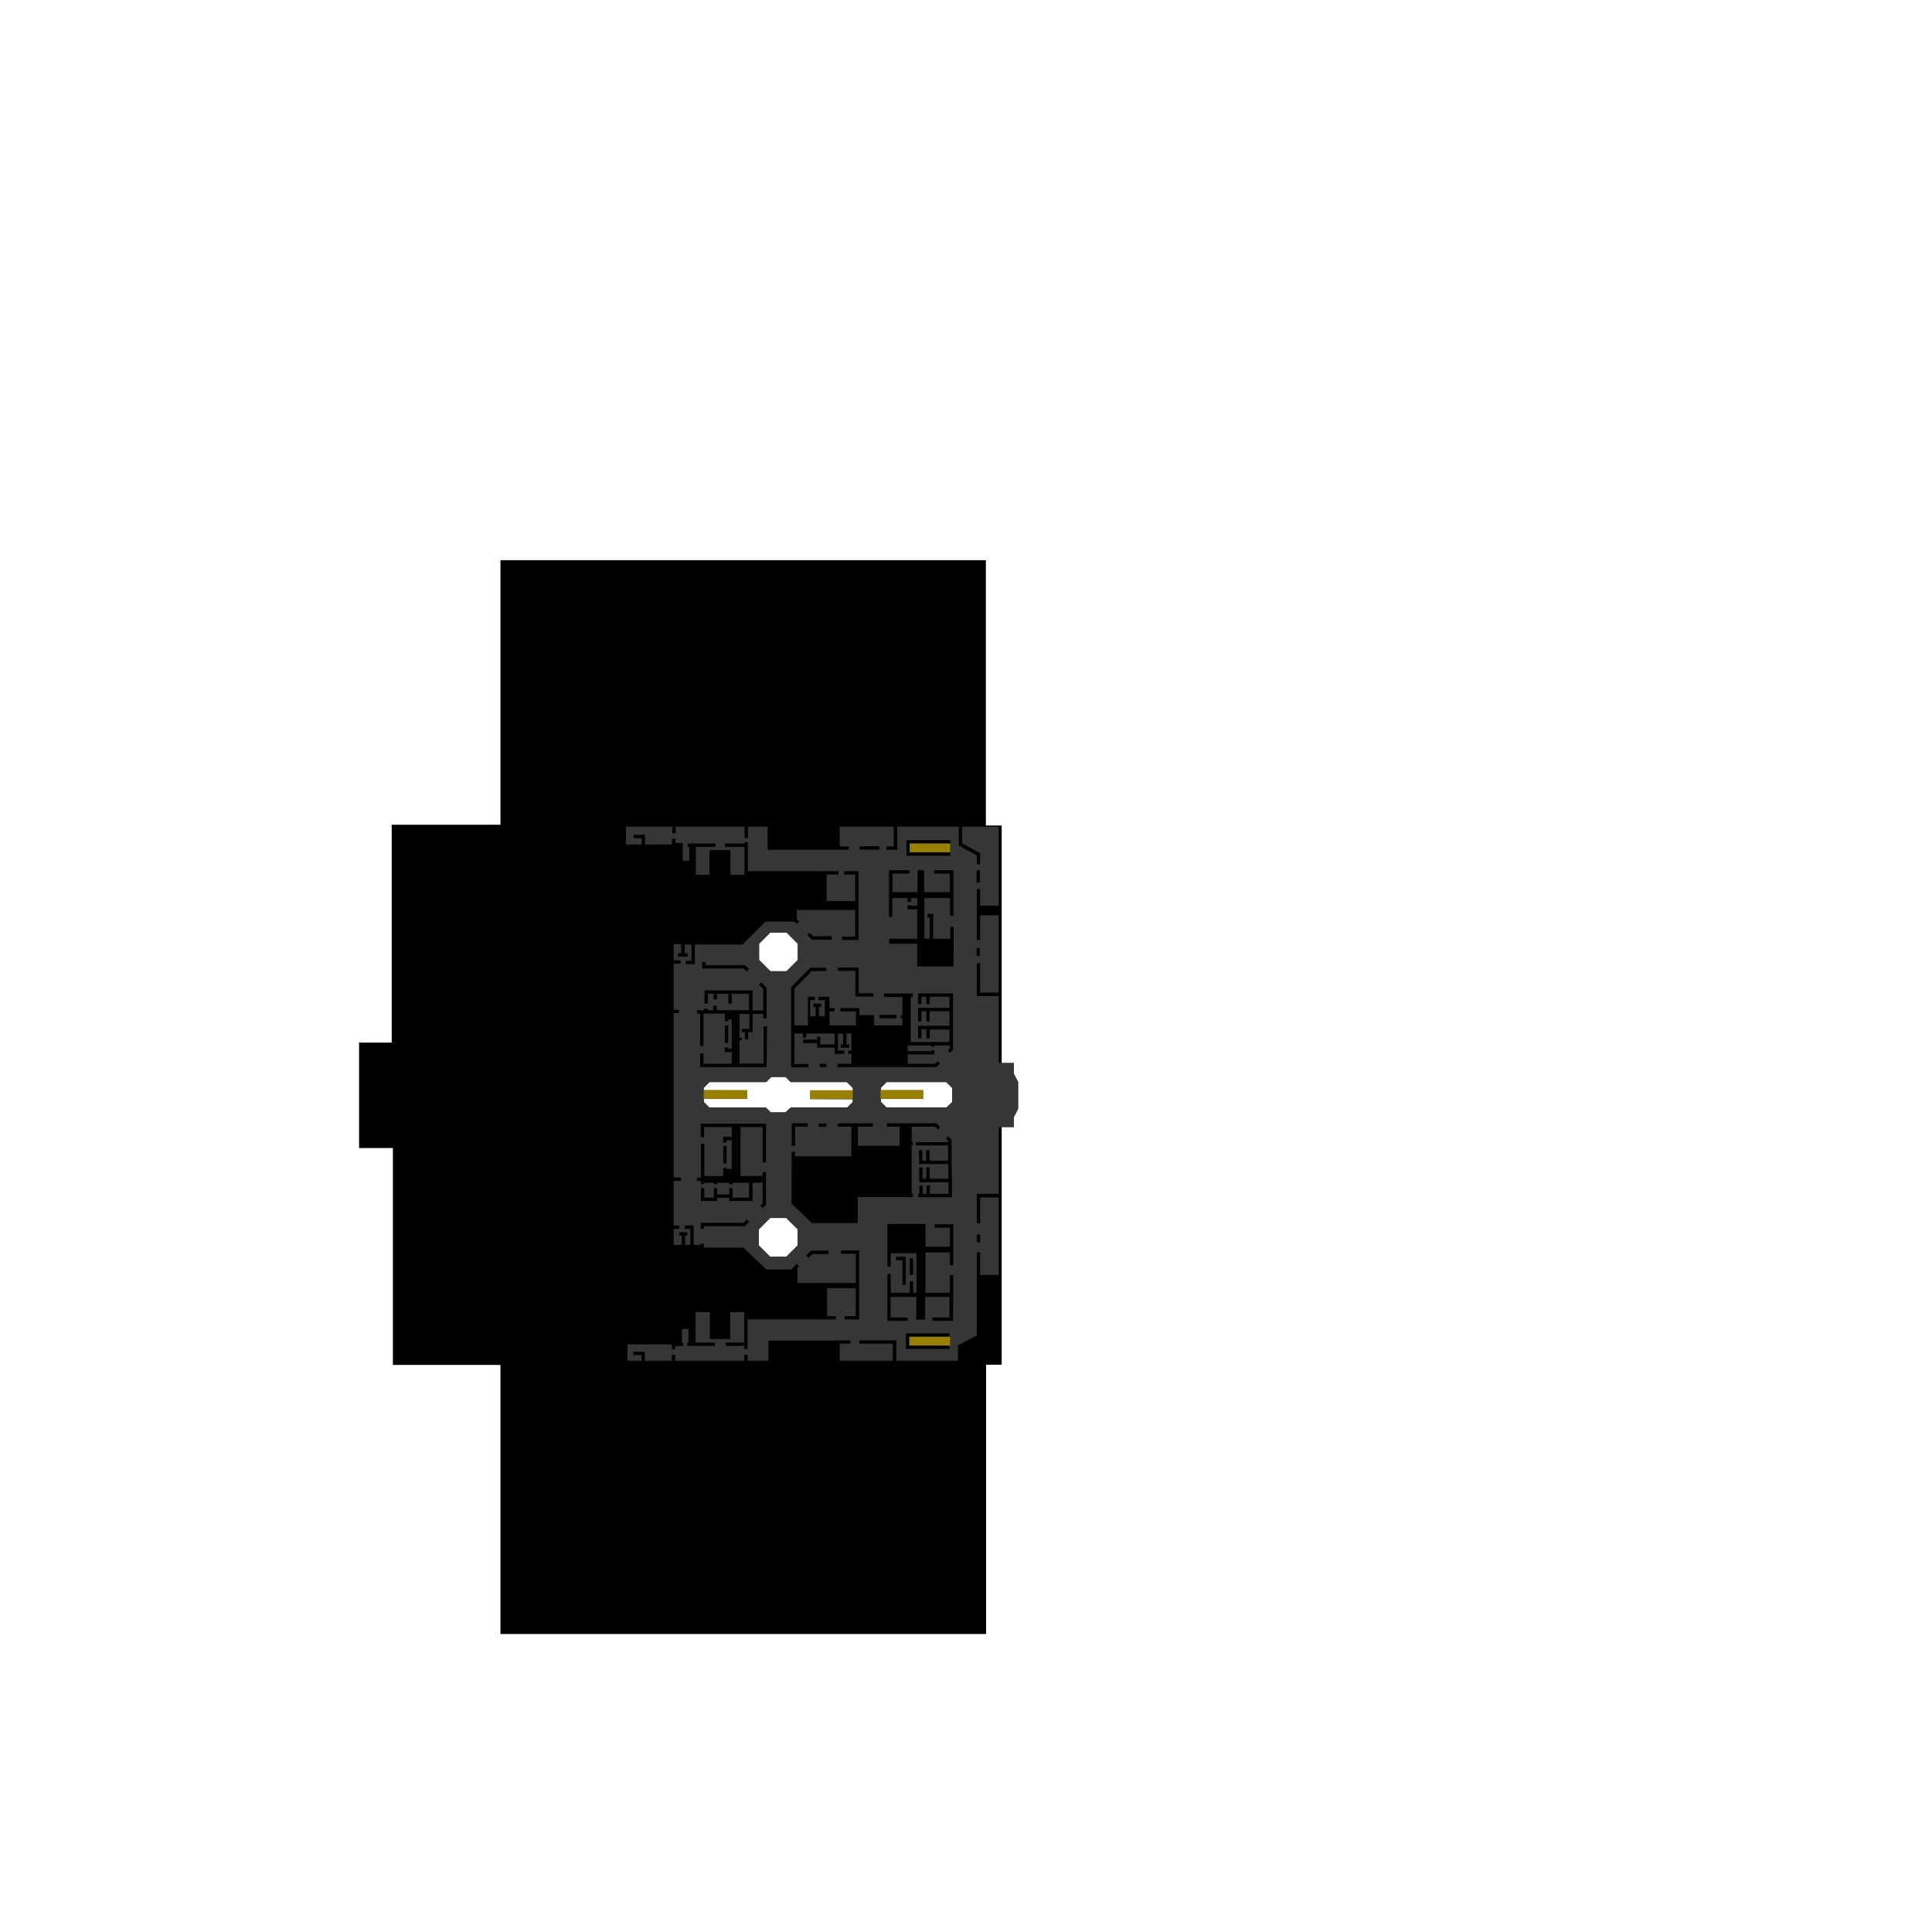
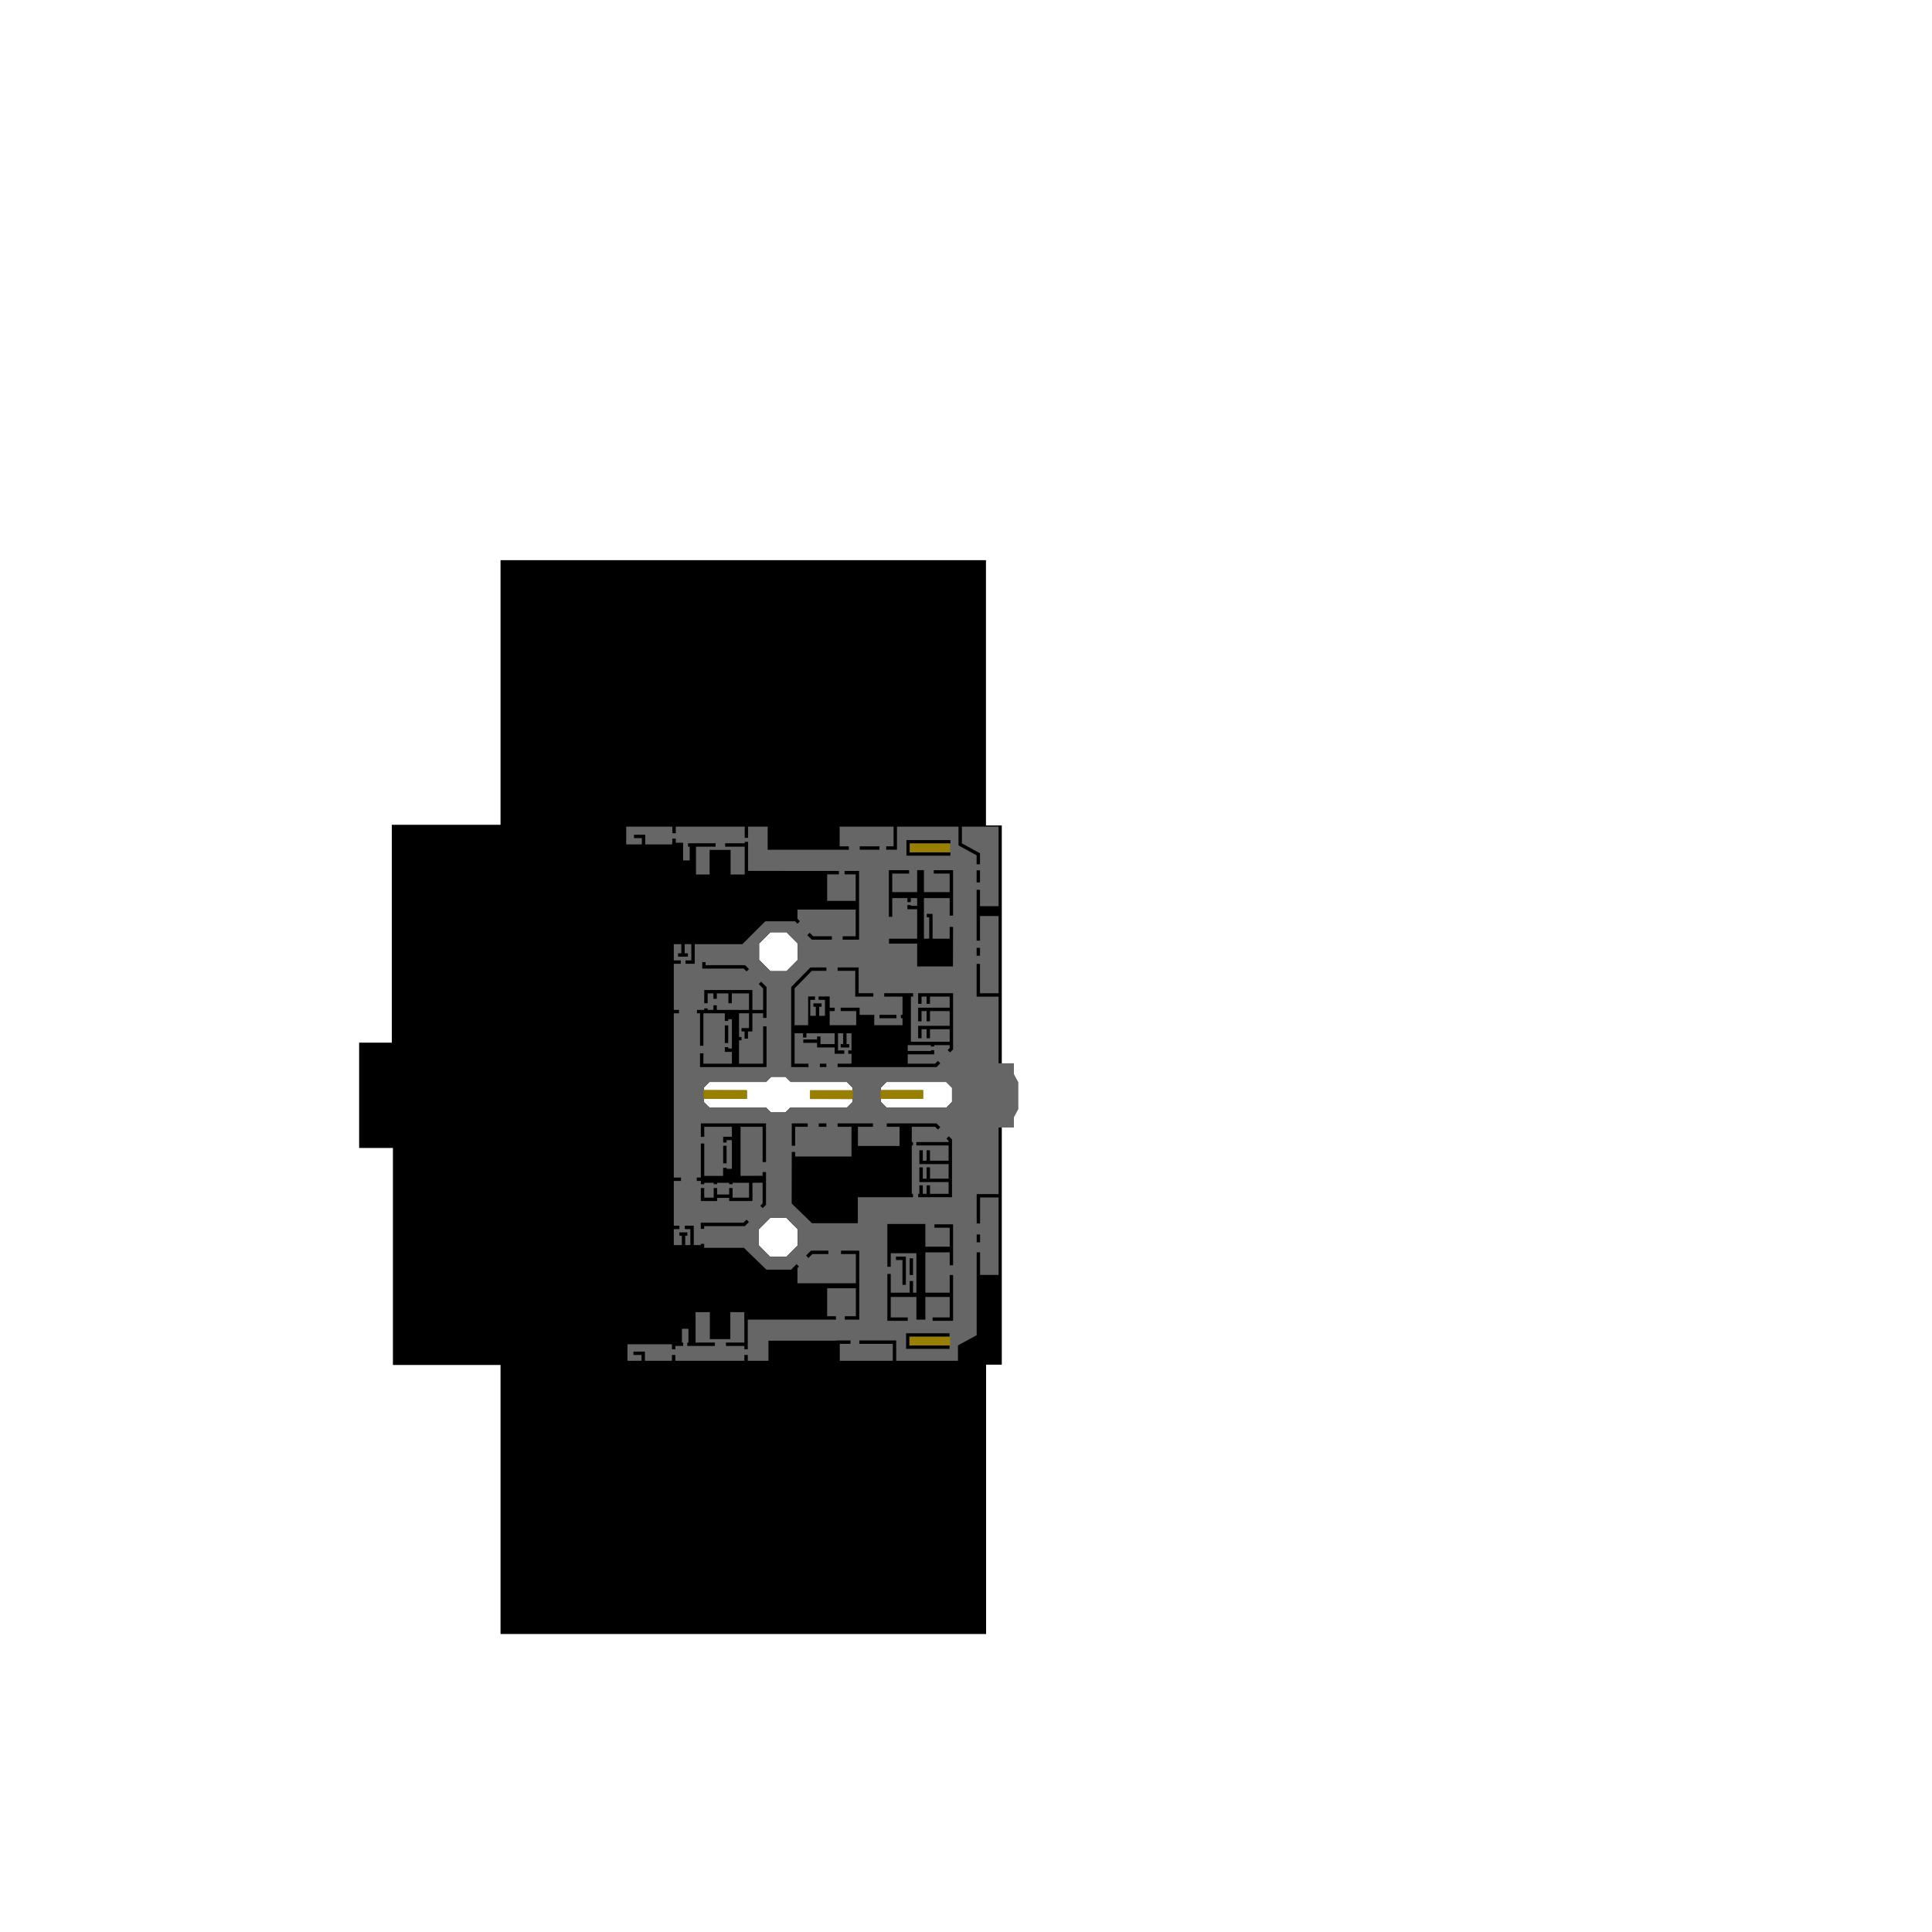
- <svg xmlns="http://www.w3.org/2000/svg" version="1.1" id="Discord.gg-_x40_marazm" x="0px" y="0px" viewBox="0 0 977.1 977.1" style="enable-background:new 0 0 977.1 977.1;" xml:space="preserve">
-   <style type="text/css">
- 	.st0{fill:#363636;}
- 	.st1{fill:none;stroke:#987F00;stroke-width:4.443;}
- </style>
+ <svg xmlns="http://www.w3.org/2000/svg" viewBox="0 0 977.1 977.1">
  <g transform="matrix(-1 0 0 -1 977.1 977.1)">
-     <g>
-       <path d="M478.4,150.7v136.2h-7.9v272.7h8v134.2H724V560h55V449.8h16.5v-53.3h-17.1V286.8H724V150.7H478.4z M579.4,341.5h8.2    l5.7,5.7v8.2l-5.7,5.7h-8.2l-5.7-5.7v-8.2L579.4,341.5z M579.9,414.5h7.4l2.5,2.5h28.6l2.8,2.8v7.2l-2.9,2.9h-28.7l-2.6,2.6h-7.2    l-2.6-2.6h-28.4l-3-3v-7.1l2.8-2.8h28.6L579.9,414.5z M498.4,417h30.4l2.8,2.8v7.2l-2.9,2.9h-30.2l-3-3v-7.1L498.4,417z     M579.3,485.9h8.2l5.7,5.7v8.2l-5.7,5.7h-8.2l-5.7-5.7v-8.2L579.3,485.9z" />
-       <path class="st0" d="M492.6,288.9v7.8l-9.5,5.1v41.9h-1.7v-11.4H472v39.2h9.4v-13.1h1.7v14.9H472V407h-7.7v5.1l-2.2,4.2v13.6    l2.2,4.2v5.5h7.7v33.7h11.1v16.6h-1.7v-14.8H472v39.1h9.4v-12.5h1.7v25.7h-1.7v-8.3H472V559h18.5v-8.4l-9.1-5V540h1.7v4.5l9.1,5    v9.5h31.1v-11.7h5.5v1.7h-3.7v10h27.3v-10h-4.6v-1.7c28.8,0-39.7,0,41.1,0V559h9.9v-5.7h1.7v5.7h34.9v-3.3h1.7v3.3h23.4v-9h-7.9    v3.2h4v1.7h-5.7V550h-13.6v0.8l-0.1,0.5v1.6h-1.7v-2.1h-3.7v-9h-3.3v7h0.8v1.7h-14v-1.7h9.9v-14.1h-6.9v12.5h-10.6v-12.5h-7.1    v14.1h9.9v1.7h-9.9v0.7h-1.7v-14.7H553v-1.7h6v-13.4h-14.4v13.4h5.6v1.7h-7.3v-34.8h8.3v1.7h-6.6v13.5h29.5v-4.7l-1.2-1.2l1.2-1.2    l1.2,1.2H590l11.6-11.6h24.1v-9.9h4.6v1.7h-2.9v8.2h3.4V495h-1.6v-1.7h5v1.7h-1.6v4.6h3.8v-8.2h-3.5v-1.7h3.5v-23.3h-2.7v-1.7h2.7    v-83.1h-3.7v-1.7h3.7v-22.6h-2.9v-1.7h2.9v-8.1h-4.1v4.7h1.2v1.7h-4v-1.7h1.1v-4.7H628v8.1h2.8v1.7h-4.5v-9.8h-3.5v0.6h-1.7v-2    H601l-11.4-11H577l-2.8,2.8l-1.2-1.2l0.8-0.8v-7.7h-29.5V343h7.5v1.7h-9.2v-34.9h7.3v1.7h-5.6v14.1h14.5v-14.1h-4.4v-1.7H599v-15    h1.7v1.6h9.3v1.7h-9.3v15.4h7.1v-13.6h10.3v13.6h7.2v-15.4h-9.8v-1.7h14v1.7h-0.6v6.9h3.3v-7h-0.6v-1.7h4v-1.6h1.7v2.5h22.5v-8.3    h-7.1v2.9h4.1v1.7H651v-4.6h-13.7v3h-1.7v-3h-34.9v3H599v-3h-10.5v10.2h-34.1l-0.5,0.1H547v-1.7h5.4v-8.6h-26.8v8.6h16.9v1.7    h-18.7v-10.3H492.6z M496.9,294.9h22v7.9h-22v-1.7h20.3v-4.4h-20.3L496.9,294.9z M495.1,309.1h10.4v1.7h-8.6v10.4h12.3v-11.5h4.5    v11.5h13v-10.4H518v-1.7h10.3v23.7h-1.7v-9.5H517v5.9h-1.7v-5.9h-1.7v20h13v-6.8h1.7v21.6h-1.1H509v-11.5h-12.3v9.6h7.7v1.7H495    v-20.7h1.7v6.5H509v-20.4h-12.3v8.9H495L495.1,309.1z M519,327.3h1.7v12.5h3.3v1.7h-5V327.3z M515.3,332.3h1.7v8.4h-1.7V332.3z     M568.2,340.9l1.2,1.2l-2.5,2.5h-8.8v-1.7h8.1L568.2,340.9z M579.4,341.5h8.2l5.7,5.7v8.2l-5.7,5.7h-8.2l-5.7-5.7v-8.2    L579.4,341.5z M481.4,348.8h1.7v4h-1.7V348.8z M621,355.6h1.7v3.1h-21.6l-1.6,1.6l-1.2-1.2l2.1-2.1H621V355.6z M543.3,358.5h23.2    l10.3,10l-0.1,26.1H575v-2.3h-28.5v15h7v1.7h-17.9v-1.7h7.6v-9.7h-21.1v9.7h6.5v1.7h-25.1l-1.9-1.9l1.2-1.2l1.4,1.4H516v-7.7h-0.6    v-1.7h0.6v-24.5h-0.6v-1.7h27.9L543.3,358.5z M591.4,366.1l1.2,1.2l-1.2,1.2V379l5.1-0.1v-9.2h11.8v1.6h6.1v-1.6h8.2v6.6h-1.7    v-4.9h-4.8v4.9h-1.7V373h-6.1v3.3h-1.7v-4.9h-8.3v7.5h8.3v-0.7h1.7v0.7h6.1v-0.7h1.7v0.7h4.8v-0.7h1.7v1.6h2.1v1.7h-2.1v17.2h-1.7    v-16.4h-9.5v3.6l-0.1,0.5h-1.7l-0.1-0.5H607v14.5h2.7v-1.2h1.7v2.9H607v5h14V402h1.7v6.8h-33v-19.6h1.7v17.9h11.2v-24.8l-11.2,0.1    v1.9h-1.7v-16.5L591.4,366.1z M495.6,371.6h17.1v1.7h-0.6v4.3h-1.7v-4.3h-1.9v4.3h-1.7v-4.3h-9.4v5.9h14.8v7.5h-1.7V381h-1.9v5.7    h-1.7V381h-9.4v7.4h14.8v7h-1.7v-5.3h-1.9v5.3H507v-5.3h-9.4v7.7h16.3v1.7h-16.3v0.6l1.1,1.1l-1.2,1.2l-1.6-1.6L495.6,371.6z     M609.6,388.7h1.7v8.9h-1.7V388.7z M575,397.6h1.7V409h-8.1v-1.7h6.4L575,397.6L575,397.6z M559.2,407.2h3.8v1.7h-3.8V407.2z     M579.9,414.5h7.4l2.5,2.5h28.6l2.8,2.8v1.5h-21.9v4.3l21.9,0.1v1.2l-2.9,2.9h-28.7l-2.6,2.6h-7.2l-2.6-2.6h-28.4l-3-3l-0.1-1.2    h21.6v-4.4l-21.5-0.1v-1.4l2.8-2.8h28.6L579.9,414.5z M528.8,417l2.8,2.8v1.5h-21.4v4.4h21.4v1.2l-2.9,2.9h-30.2l-3-3v-7.1    l2.8-2.8h30.5V417z M503.5,437.4h50v1.7h-7v5h1.6v1.7h-1.6v8.6h2.5v-5.5h-1.4v-1.7h4.3v1.7h-1.2v5.5h2.6v-8.6h-3.2v-1.7h4.9v3.2    h8.9v2.3h7v1.7h-7v1.5h-1.7v-3.9H555v5.5h14.3v-2.1h1.7v2.1h4.3V439h-7v-1.7h8.7v40.5l-9.7,9.9h-8.1V486h7.4l8.7-8.9v-18.6h-6.8    c0,15.7,0-8.6,0,14.5H565v-1.7h2.4v-8.1h-2.8v4.6h1.2v1.7h-4.1v-1.7h1.2v-4.6H560v8.1h3.2v1.7h-5.6v-5.7H555v-1.7h2.6v-7.1h-13.4    v7.1h7.9v1.7h-9.6v-3.6H535v-5.2h-14.3v3.5h0.8v1.7h-0.8v9.2h9.3v1.7h-14.6v-1.7h1.1v-22.8h-19.6v6.3h10V452h1.7v4.6h2.5V452h1.7    v6.3h-15.9v7.4h10v-5.2h1.7v5.2h2.5v-5.2h1.7v6.9h-15.9v5.6h10v-3.7h1.7v3.7h2.5v-3.7h1.7v5.4h-17.7v-28.5l1.5-1.5l1.2,1.2l-1,1    v1.5h7.8v-0.7h1.7v0.7H518v-2.9h-11.7l-0.2,0.4h-1.5v-2.1H518v-4.7h-13.8l-1.4,1.4l-1.2-1.2L503.5,437.4z M559.2,437.4h3.3v1.7    h-3.3V437.4z M589.4,437.4H623v7h-1.7v-5.3H607v5.9h3.6v2.4h-1.7v-0.7H607v14.8h1.8v-0.9h1.7v3.9h10.8v-16.4h1.7v16.4h1.6v1.7    h-3.7v0.8h-1.7v-0.8h-2.9v2.3h-1.7v-2.3h-16.3v8.3h8.7v-5h1.7v5h5.8v-2.8h1.7v2.8h2.9v-5h1.7v6.7h-24.3v-10.1h-5.4v10.8l2.2,2.2    l-1.2,1.2l-2.7-2.7V462h1.7v2.3h5.4v-9.2h2.2v-3.6h1.7v3.6h1.5v1.7h-3.8v7.5h5v-12h-1.2V451h1.2v-11.8h-12.2V458h-1.7L589.4,437.4    z M608.8,449.6h1.7v8.9h-1.7V449.6z M523.7,462.1h8.6v1.7h-8.6V462.1z M535.4,473.1h9.1v13h8.9v1.7h-10.6v-13h-7.4V473.1z     M579.3,485.9h8.2l5.7,5.7v8.2l-5.7,5.7h-8.2l-5.7-5.7v-8.2L579.3,485.9z M599.5,485.8l1.5,1.5h21v3.3h-1.7V489h-20l-2-2    L599.5,485.8z M513.2,488.3v11.5h14.2v2.5h-14.2v14.9h4.9v2.1h-1.7V519h-3.2v3.9h3.2v-2h1.7v2h7.7v-9.5h1.7V537h-10.3v-1.7h8.5    v-9.4h-12.6V537h-3.4v-11.1h-13v9.4h8v1.7h-9.8v-23h1.7v8.9h13v-20.5h-2.7v10.8h1.2v1.7h-3v-12.6h-8.6v6h-1.7l0.1-20L513.2,488.3z     M481.5,493.7h1.7v4h-1.7V493.7z M556.4,501.9h10.1l2.3,2.3l-1.2,1.2l-1.8-1.8h-9.4L556.4,501.9z M481.5,530.8h1.7v6.1h-1.7V530.8    z M496.4,544.3h22.2v7.9h-22.2v-1.7H517V546h-20.5L496.4,544.3z M532.3,547.4h10v1.7h-10V547.4z" />
-       <path class="st1" d="M496.6,298.8h20.6 M531.8,423.6h-21.5 M545.8,423.5h21.6 M621.2,423.6h-21.9 M496.6,548.3H517" />
+     <g data-name="Second Floor">
+       <path d="M478.391 150.707v136.225h-7.941v272.691h8.001v134.16l245.505.01v-133.83h54.989V449.782h16.527v-53.269h-17.089V286.785h-54.427V150.707Zm101.016 190.75h8.169l5.72 5.748v8.211l-5.72 5.749h-8.169l-5.721-5.749v-8.211zm.457 73.049h7.368l2.522 2.522h28.601l2.815 2.791v7.215l-2.878 2.876h-28.653l-2.589 2.588h-7.232l-2.587-2.588h-28.387l-2.961-2.961v-7.13l2.793-2.791h28.646zm-81.455 2.522h30.392l2.815 2.791v7.215l-2.878 2.876H498.58l-2.961-2.961v-7.13zm80.918 68.909h8.152l5.706 5.741v8.202l-5.706 5.744h-8.152l-5.707-5.744v-8.202z" data-name="Structure" />
+       <path d="M492.617 288.895v7.776l-9.466 5.148-.005 41.907h-1.72v-11.405l-9.358-.015v39.172h9.359V358.33h1.719v14.866h-11.078v33.674h-7.743v5.132l-2.244 4.169v13.568l2.244 4.172v5.454h7.743v33.687h11.116v16.555h-1.719v-14.836h-9.397v39.059h9.397v-12.45h1.72v25.705h-1.72v-8.274h-9.397v40.224h18.545v-8.449l-9.148-5.034v-5.557h1.72v4.514l9.148 5.032v9.494h31.125v-11.673h5.453v1.719h-3.734v9.954h27.27v-9.954h-4.642v-1.72c28.766 0-39.662-.025 41.057-.025v11.7h9.89v-5.691h1.719v5.69h34.855v-3.34h1.72v3.34H660.4v-8.982h-7.913v3.175h3.963v1.72h-5.682v-4.895h-13.611v.837l-.112.503v1.582h-1.719v-2.085h-3.704v-8.952h-3.323v6.967h.843v1.72H615.18v-1.72h9.923v-14.084h-6.88v12.455h-10.617v-12.455h-7.134v14.084h9.89v1.72h-9.89v.743h-1.72v-14.723l-45.94-.022v-1.719h5.95v-13.428h-14.416v13.428h5.622v1.72h-7.341v-34.76h8.308v1.72h-6.59v13.509H573.8v-4.677l-1.246-1.242 1.216-1.217 1.204 1.204h15.07l11.565-11.565h24.14v-9.916h4.64v1.72h-2.922v8.196h3.357v-4.604h-1.637v-1.719h4.99v1.72h-1.634v4.603h3.795V491.4H632.8v-1.719h3.537v-23.328h-2.677v-1.72h2.677v-83.079h-3.654v-1.719h3.654v-22.643h-2.854v-1.719h2.854v-8.059h-4.07v4.707h1.216v1.719h-3.993v-1.72h1.058v-4.706h-2.592v8.06h2.811v1.718h-4.53v-9.778h-3.546v.62l-1.72-.001v-2.003h-20.1l-11.378-11.047h-12.494l-2.757 2.805-1.216-1.212.773-.773v-7.697h-29.547v14.762h7.516v1.72l-9.235-.001V309.7h7.323v1.72h-5.604v14.147h14.514V311.42h-4.445v-1.72l44.603.01v-14.98h1.72v1.65h9.304v1.719h-9.305l.043 15.393h7.066v-13.646h10.345v13.646h7.22v-15.393h-9.769v-1.719h13.972v1.72l-.602.033v6.936h3.297v-6.97h-.631v-1.719h3.962v-1.65h1.719v2.506h22.495v-8.341h-7.113v2.923h4.092v1.719h-5.81v-4.642h-13.664v2.964h-1.72v-2.964h-34.902v2.964h-1.719v-2.964H588.45v10.16h-34.13l-.502.123h-6.86v-1.72h5.423v-8.563h-26.81v8.564h16.939v1.72h-18.657v-10.284zm4.254 6.038h21.98v7.852h-21.98v-1.719h20.26v-4.414h-20.26zm-1.792 14.172h10.35v1.72h-8.63v10.353h12.296V309.71h4.543v11.468h12.967v-10.353h-8.614v-1.72h10.333v23.697h-1.72v-9.482h-9.571v5.932h-1.72v-5.932h-1.675v19.972h12.966v-6.846h1.72v21.622l-1.053.021h-18.176v-11.5h-12.297v9.605h7.72v1.719h-9.439V337.18h1.72v6.545h12.296V323.32h-12.297v8.936h-1.719zm23.888 18.196h1.719v12.54h3.284v1.72h-5.003zm-3.654 4.955h1.72v8.445h-1.72zm52.924 8.626 1.217 1.216-2.488 2.488h-8.816v-1.718h8.102zm11.17.575h8.169l5.72 5.748v8.211l-5.72 5.749h-8.169l-5.721-5.749v-8.211zm-97.98 7.362h1.72v3.963h-1.72zm139.545 6.792h1.719v3.094h-21.57l-1.582 1.582-1.217-1.212 2.085-2.09h20.565zm-77.721 2.843h23.164l10.306 9.985-.052 26.076h-1.719v-2.326h-28.49v15.047h7.027v1.719H535.6v-1.72h7.604v-9.708h-21.061v9.709h6.455v1.719l-25.133-.001-1.913-1.912 1.216-1.217 1.414 1.41h11.794v-7.726h-.624v-1.72h.624v-24.45h-.624v-1.719l27.899-.017zm48.13 7.623 1.217 1.216-1.187 1.186v10.486l5.141-.06v-9.228h11.776v1.595h6.099v-1.595h8.218v6.607h-1.719v-4.888h-4.78v4.888h-1.72v-3.293h-6.098v3.293h-1.72v-4.888h-8.337v7.508h8.337v-.708h1.72v.708h6.099v-.708h1.719v.708h4.78v-.708h1.72v1.64h2.057v1.719h-2.058v17.232h-1.719v-16.384h-9.525v3.558l-.077.534h-1.685l-.101-.534h-2.585v14.519h2.686v-1.216h1.719v2.935h-4.405v5.037h13.973v-5.1h1.72v6.818h-32.954V389.37h1.72v17.866h11.153v-24.833l-11.154.06v1.858h-1.719v-16.543zm-95.755 5.543h17.114v1.72h-.62v4.28h-1.719v-4.28h-1.92v4.28h-1.72v-4.28h-9.416v5.922l14.775-.001v7.453h-1.719v-5.733h-1.92v5.733h-1.72v-5.733h-9.416v7.375h14.775v6.997h-1.719v-5.278h-1.92v5.278h-1.72v-5.278h-9.416v7.714h16.301v1.72h-16.301l.023.63 1.086 1.085-1.213 1.216-1.615-1.617zm114.013 17.11h1.719v8.901h-1.72zm-34.689 8.901h1.72v11.323h-8.076v-1.719h6.356zm-15.785 9.605h3.838v1.719h-3.838zm20.699 7.27h7.368l2.522 2.522h28.601l2.815 2.791.03 1.54h-21.866v4.349l21.865.094-.029 1.232-2.878 2.876h-28.653l-2.589 2.588h-7.232l-2.587-2.588h-28.387l-2.961-2.961-.109-1.241h21.606v-4.361l-21.497-.083v-1.445l2.793-2.791h28.646zm-51.063 2.522 2.815 2.791v1.528h-21.383v4.443h21.383v1.244l-2.878 2.876H498.58l-2.961-2.961v-7.13l2.79-2.791zm-25.336 20.409h50.022v1.719h-7.027v4.998h1.625v1.72h-1.625v8.646h2.51v-5.458h-1.37v-1.719h4.34v1.72h-1.25v5.457h2.582v-8.646h-3.15v-1.72h4.87v3.19h8.87v2.341h6.98v1.72h-6.98v1.53h-1.719v-3.873h-7.152v5.458h14.256v-2.135h1.72v2.135h4.27v-15.364h-7.016v-1.72h8.736v40.492l-9.717 9.887h-8.075v-1.72h7.357l8.715-8.875v-18.607h-6.836c0 15.683-.026-8.564-.026 14.548h-3.463v-1.72h2.399v-8.084h-2.794v4.59h1.208v1.72h-4.135v-1.72h1.208v-4.59h-2.923v8.085h3.228v1.719H557.5v-5.69h-2.553v-1.72h2.553l-.013-7.138h-13.4l-.018 7.138h7.87v1.72h-9.589v-3.615h-7.396v-5.243H520.66v3.524h.829v1.719h-.83v9.212h9.258v1.72h-14.621v-1.72h1.121v-22.824h-19.61v6.344h9.958v-4.577h1.719v4.577h2.548v-4.577h1.72v6.296h-15.946v7.444h9.959v-5.192h1.719v5.192h2.548v-5.192h1.72v6.911h-15.946v5.598h9.959v-3.672h1.719v3.672h2.548v-3.672h1.72v5.391h-17.665v-28.453l1.521-1.522 1.217 1.216-1.019 1.019v1.478h7.822v-.691h1.72v.691h11.673v-2.94h-11.674l-.234.4h-1.485v-2.119h13.393v-4.71h-13.844l-1.41 1.41-1.216-1.217zm55.7 0h3.283v1.719h-3.283zm30.27 0h33.632v6.98h-1.72v-5.261h-14.394v5.949h3.567v2.41h-1.72v-.691h-1.847v14.814h1.848v-.876h1.72v3.872h10.826v-16.431h1.72v16.43h1.558v1.72h-3.696v.773h-1.72v-.773h-2.925v2.321h-1.72v-2.321h-16.258v8.342h8.69v-4.99h1.718v4.99h5.85v-2.75h1.72v2.75h2.926v-4.99h1.719v6.71h-24.342v-10.062h-5.433v10.831l2.235 2.239-1.216 1.212-2.738-2.734v-15.592h1.719v2.325h5.433v-9.206h2.234v-3.615h1.72v3.615h1.547v1.719h-3.782v7.487h5.033v-11.961h-1.25v-1.72h1.25v-11.797h-12.185v18.85h-1.72zm19.366 12.14h1.72v8.945h-1.72zm-85.077 12.56h8.605v1.719h-8.605zm11.7 10.931h9.142v13.028h8.921v1.719h-10.64v-13.028h-7.424zm43.903 12.869h8.152l5.706 5.741v8.202l-5.706 5.744h-8.152l-5.707-5.744v-8.202zm20.186-.15 1.469 1.466h20.979v3.288h-1.72v-1.569H600.27l-1.968-1.968zm-86.266 2.54v11.541h14.234v2.488h-14.234v14.896h4.933v2.115h-1.72v-.396h-3.213v3.914h3.214v-2.036h1.719v2.036h7.672v-9.45h1.72v23.568H517.32v-1.72h8.532v-9.358h-12.605v11.122h-3.427v-11.122h-13.013v9.359h8.037v1.719h-9.756v-22.978h1.72v8.86h13.012v-20.53h-2.66v10.84h1.243v1.72h-2.962v-12.56h-8.634v5.985h-1.719l.065-20zm-31.781 5.399h1.72v4.022h-1.72zm74.944 8.14h10.126l2.295 2.295-1.216 1.212-1.792-1.788h-9.413zm-74.944 28.941h1.72v6.125h-1.72zm14.96 13.522h22.247v7.895h-22.246v-1.719h20.527v-4.456h-20.527zm35.894 3.034h9.976v1.72h-9.976z" data-name="Floor" fill="#666" />
+       <path d="M496.58 298.836h20.563m14.613 124.733h-21.523m35.541-.083h21.606m53.82.094h-21.866M496.64 548.292h20.327" stroke-width="4.443" fill="none" stroke="#987f00" />
    </g>
  </g>
</svg>
